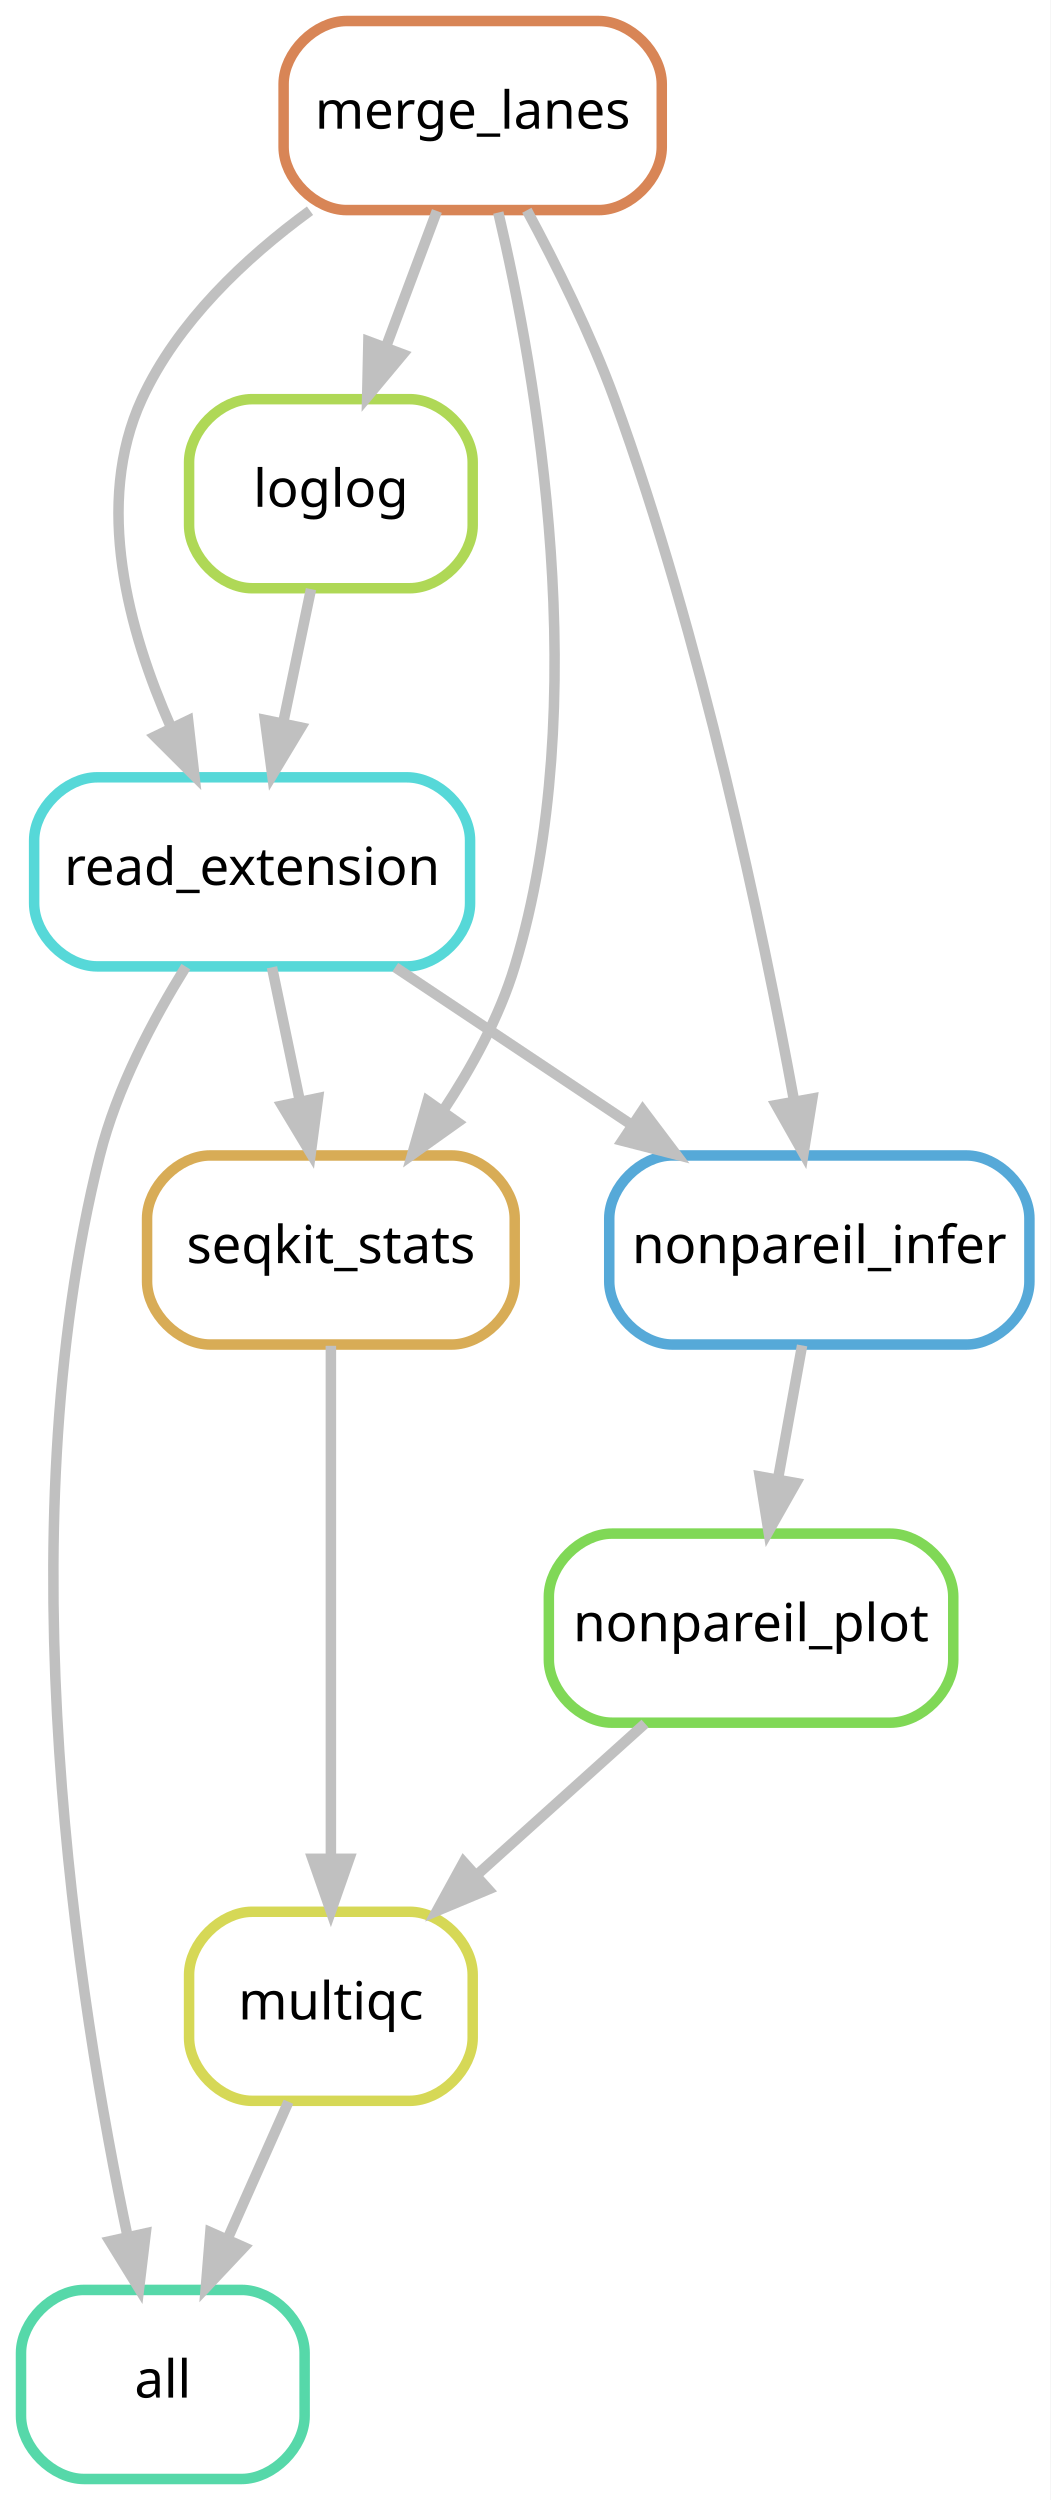
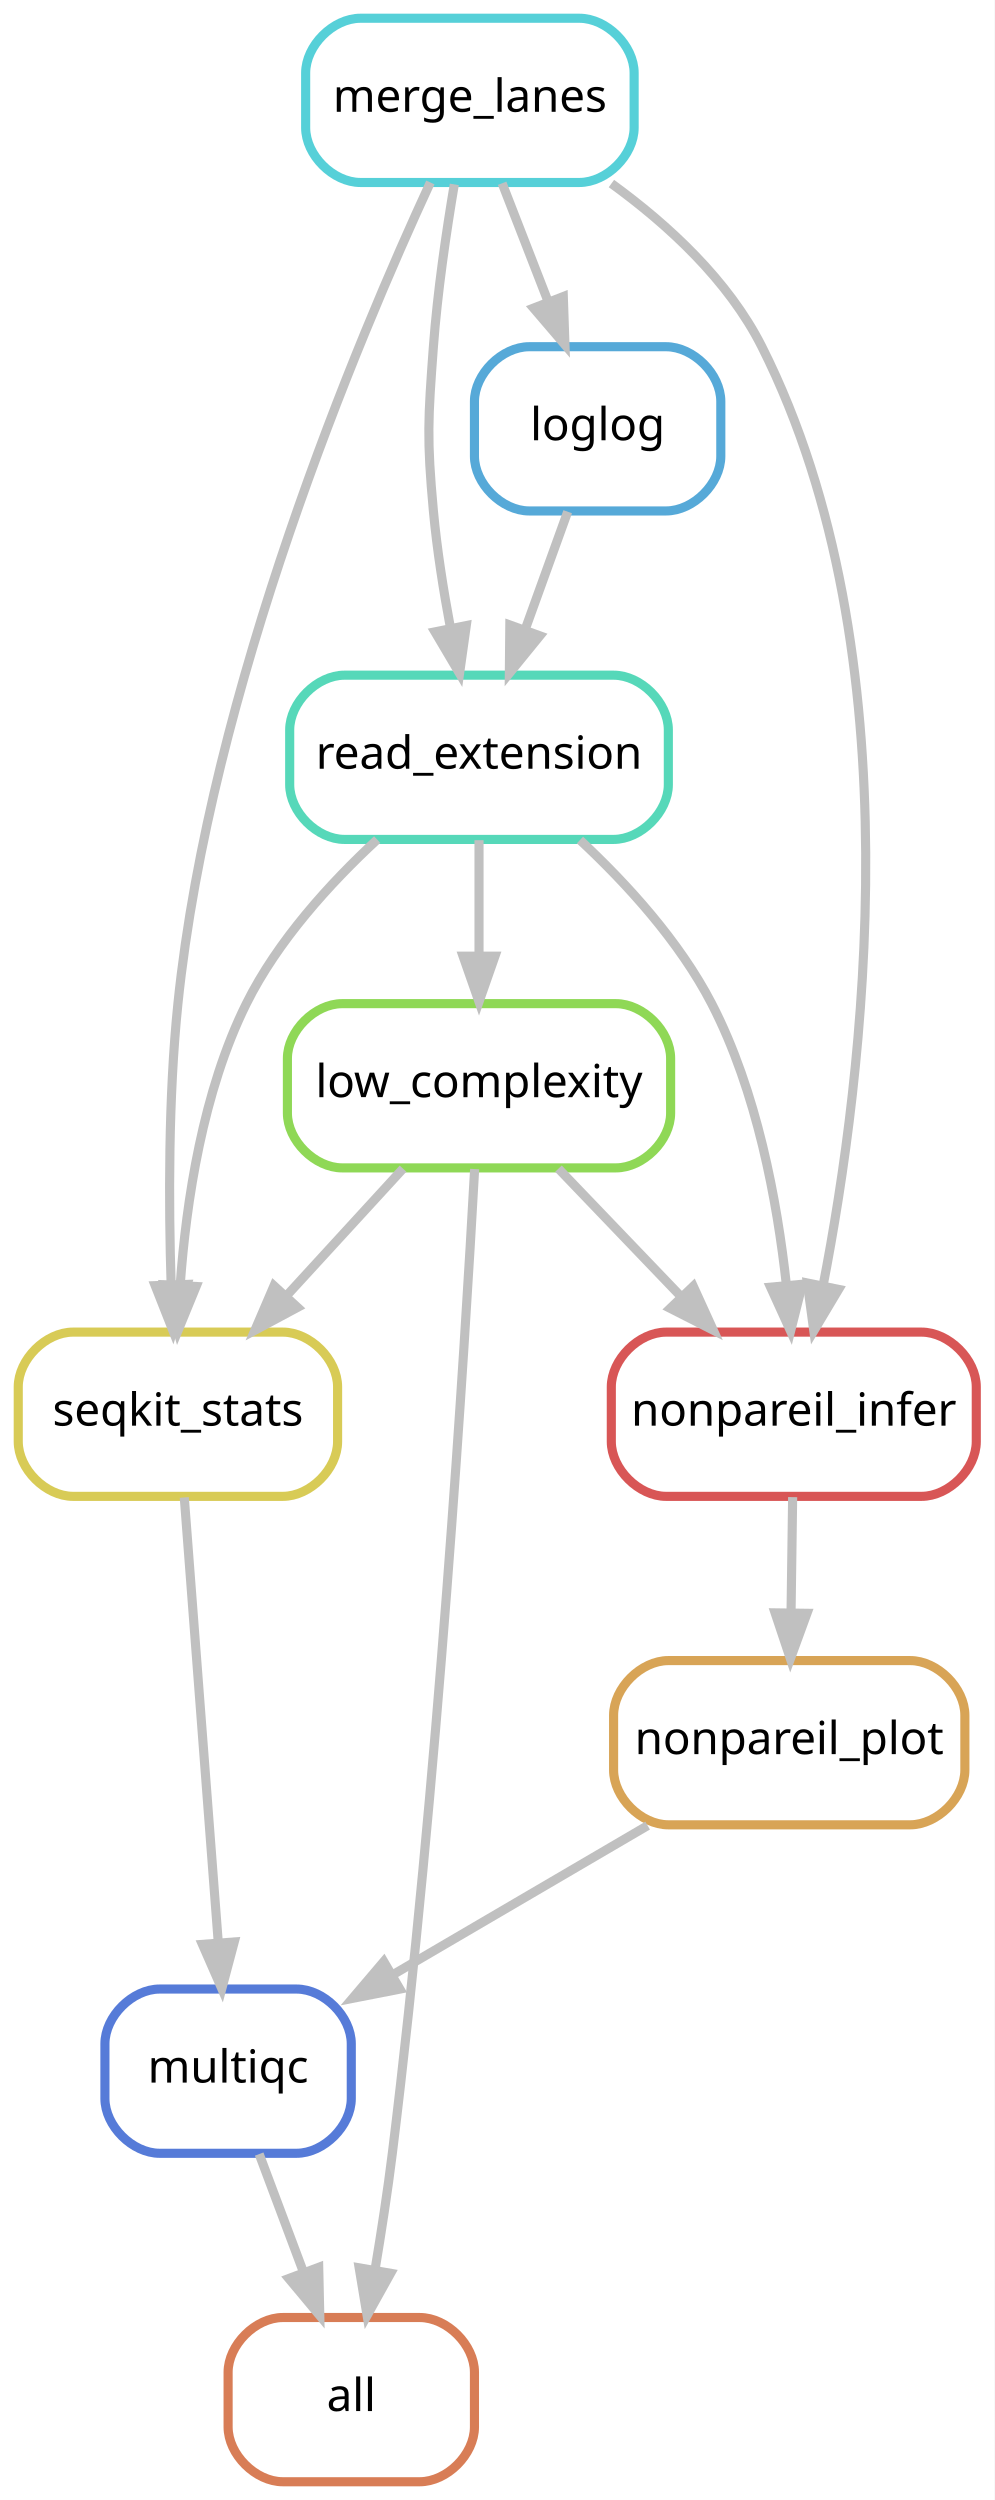
- <svg xmlns="http://www.w3.org/2000/svg" width="200pt" height="476pt" viewBox="0.00 0.00 200.00 476.00">
-   <g id="graph0" class="graph" transform="scale(1 1) rotate(0) translate(4 472)">
-     <polygon fill="#ffffff" stroke="transparent" points="-4,4 -4,-472 196,-472 196,4 -4,4" />
+ <svg xmlns="http://www.w3.org/2000/svg" width="218pt" height="548pt" viewBox="0.00 0.00 218.00 548.00">
+   <g id="graph0" class="graph" transform="scale(1 1) rotate(0) translate(4 544)">
+     <polygon fill="#ffffff" stroke="transparent" points="-4,4 -4,-544 214,-544 214,4 -4,4" />
    <g id="node1" class="node">
-       <path fill="none" stroke="#56d8a9" stroke-width="2" d="M42,-36C42,-36 12,-36 12,-36 6,-36 0,-30 0,-24 0,-24 0,-12 0,-12 0,-6 6,0 12,0 12,0 42,0 42,0 48,0 54,-6 54,-12 54,-12 54,-24 54,-24 54,-30 48,-36 42,-36" />
-       <text text-anchor="middle" x="27" y="-15.5" font-family="sans" font-size="10.00" fill="#000000">all</text>
+       <path fill="none" stroke="#d87d56" stroke-width="2" d="M88,-36C88,-36 58,-36 58,-36 52,-36 46,-30 46,-24 46,-24 46,-12 46,-12 46,-6 52,0 58,0 58,0 88,0 88,0 94,0 100,-6 100,-12 100,-12 100,-24 100,-24 100,-30 94,-36 88,-36" />
+       <text text-anchor="middle" x="73" y="-15.5" font-family="sans" font-size="10.00" fill="#000000">all</text>
    </g>
    <g id="node2" class="node">
-       <path fill="none" stroke="#d6d856" stroke-width="2" d="M74,-108C74,-108 44,-108 44,-108 38,-108 32,-102 32,-96 32,-96 32,-84 32,-84 32,-78 38,-72 44,-72 44,-72 74,-72 74,-72 80,-72 86,-78 86,-84 86,-84 86,-96 86,-96 86,-102 80,-108 74,-108" />
-       <text text-anchor="middle" x="59" y="-87.5" font-family="sans" font-size="10.00" fill="#000000">multiqc</text>
+       <path fill="none" stroke="#567bd8" stroke-width="2" d="M61,-108C61,-108 31,-108 31,-108 25,-108 19,-102 19,-96 19,-96 19,-84 19,-84 19,-78 25,-72 31,-72 31,-72 61,-72 61,-72 67,-72 73,-78 73,-84 73,-84 73,-96 73,-96 73,-102 67,-108 61,-108" />
+       <text text-anchor="middle" x="46" y="-87.5" font-family="sans" font-size="10.00" fill="#000000">multiqc</text>
+     </g>
+     <g id="edge2" class="edge">
+       <path fill="none" stroke="#c0c0c0" stroke-width="2" d="M52.813,-71.831C55.764,-63.962 59.286,-54.571 62.555,-45.853" />
+       <polygon fill="#c0c0c0" stroke="#c0c0c0" stroke-width="2" points="65.861,-47.005 66.095,-36.413 59.307,-44.548 65.861,-47.005" />
+     </g>
+     <g id="node3" class="node">
+       <path fill="none" stroke="#d8cb56" stroke-width="2" d="M58,-252C58,-252 12,-252 12,-252 6,-252 0,-246 0,-240 0,-240 0,-228 0,-228 0,-222 6,-216 12,-216 12,-216 58,-216 58,-216 64,-216 70,-222 70,-228 70,-228 70,-240 70,-240 70,-246 64,-252 58,-252" />
+       <text text-anchor="middle" x="35" y="-231.5" font-family="sans" font-size="10.00" fill="#000000">seqkit_stats</text>
+     </g>
+     <g id="edge4" class="edge">
+       <path fill="none" stroke="#c0c0c0" stroke-width="2" d="M36.393,-215.762C38.269,-191.201 41.627,-147.247 43.834,-118.354" />
+       <polygon fill="#c0c0c0" stroke="#c0c0c0" stroke-width="2" points="47.346,-118.327 44.618,-108.09 40.367,-117.794 47.346,-118.327" />
+     </g>
+     <g id="node4" class="node">
+       <path fill="none" stroke="#56d0d8" stroke-width="2" d="M123,-540C123,-540 75,-540 75,-540 69,-540 63,-534 63,-528 63,-528 63,-516 63,-516 63,-510 69,-504 75,-504 75,-504 123,-504 123,-504 129,-504 135,-510 135,-516 135,-516 135,-528 135,-528 135,-534 129,-540 123,-540" />
+       <text text-anchor="middle" x="99" y="-519.5" font-family="sans" font-size="10.00" fill="#000000">merge_lanes</text>
+     </g>
+     <g id="edge5" class="edge">
+       <path fill="none" stroke="#c0c0c0" stroke-width="2" d="M90.333,-503.999C74.555,-469.873 42.111,-392.997 35,-324 32.881,-303.438 32.952,-280.093 33.516,-262.333" />
+       <polygon fill="#c0c0c0" stroke="#c0c0c0" stroke-width="2" points="37.013,-262.456 33.903,-252.328 30.018,-262.185 37.013,-262.456" />
+     </g>
+     <g id="node6" class="node">
+       <path fill="none" stroke="#d85656" stroke-width="2" d="M198,-252C198,-252 142,-252 142,-252 136,-252 130,-246 130,-240 130,-240 130,-228 130,-228 130,-222 136,-216 142,-216 142,-216 198,-216 198,-216 204,-216 210,-222 210,-228 210,-228 210,-240 210,-240 210,-246 204,-252 198,-252" />
+       <text text-anchor="middle" x="170" y="-231.5" font-family="sans" font-size="10.00" fill="#000000">nonpareil_infer</text>
+     </g>
+     <g id="edge9" class="edge">
+       <path fill="none" stroke="#c0c0c0" stroke-width="2" d="M130.022,-503.77C142.517,-494.699 155.681,-482.545 163,-468 196.896,-400.635 185.334,-307.995 176.403,-262.107" />
+       <polygon fill="#c0c0c0" stroke="#c0c0c0" stroke-width="2" points="179.823,-261.363 174.387,-252.269 172.966,-262.768 179.823,-261.363" />
+     </g>
+     <g id="node7" class="node">
+       <path fill="none" stroke="#56d8b9" stroke-width="2" d="M130.5,-396C130.5,-396 71.5,-396 71.5,-396 65.5,-396 59.5,-390 59.5,-384 59.5,-384 59.5,-372 59.5,-372 59.5,-366 65.5,-360 71.5,-360 71.5,-360 130.5,-360 130.5,-360 136.5,-360 142.5,-366 142.5,-372 142.5,-372 142.5,-384 142.5,-384 142.5,-390 136.5,-396 130.5,-396" />
+       <text text-anchor="middle" x="101" y="-375.5" font-family="sans" font-size="10.00" fill="#000000">read_extension</text>
+     </g>
+     <g id="edge12" class="edge">
+       <path fill="none" stroke="#c0c0c0" stroke-width="2" d="M95.585,-503.58C93.829,-493.177 91.877,-479.909 91,-468 89.824,-452.043 89.537,-447.933 91,-432 91.772,-423.589 93.208,-414.532 94.755,-406.284" />
+       <polygon fill="#c0c0c0" stroke="#c0c0c0" stroke-width="2" points="98.207,-406.87 96.733,-396.378 91.342,-405.499 98.207,-406.87" />
+     </g>
+     <g id="node8" class="node">
+       <path fill="none" stroke="#56a9d8" stroke-width="2" d="M142,-468C142,-468 112,-468 112,-468 106,-468 100,-462 100,-456 100,-456 100,-444 100,-444 100,-438 106,-432 112,-432 112,-432 142,-432 142,-432 148,-432 154,-438 154,-444 154,-444 154,-456 154,-456 154,-462 148,-468 142,-468" />
+       <text text-anchor="middle" x="127" y="-447.5" font-family="sans" font-size="10.00" fill="#000000">loglog</text>
+     </g>
+     <g id="edge14" class="edge">
+       <path fill="none" stroke="#c0c0c0" stroke-width="2" d="M106.066,-503.831C109.126,-495.962 112.778,-486.571 116.168,-477.853" />
+       <polygon fill="#c0c0c0" stroke="#c0c0c0" stroke-width="2" points="119.477,-479.002 119.839,-468.413 112.953,-476.465 119.477,-479.002" />
+     </g>
+     <g id="node5" class="node">
+       <path fill="none" stroke="#d8a456" stroke-width="2" d="M195.5,-180C195.5,-180 142.5,-180 142.5,-180 136.5,-180 130.5,-174 130.5,-168 130.5,-168 130.5,-156 130.5,-156 130.5,-150 136.5,-144 142.5,-144 142.5,-144 195.5,-144 195.5,-144 201.5,-144 207.5,-150 207.5,-156 207.5,-156 207.5,-168 207.5,-168 207.5,-174 201.5,-180 195.5,-180" />
+       <text text-anchor="middle" x="169" y="-159.5" font-family="sans" font-size="10.00" fill="#000000">nonpareil_plot</text>
+     </g>
+     <g id="edge3" class="edge">
+       <path fill="none" stroke="#c0c0c0" stroke-width="2" d="M137.962,-143.831C120.993,-133.898 99.885,-121.542 82.172,-111.174" />
+       <polygon fill="#c0c0c0" stroke="#c0c0c0" stroke-width="2" points="83.658,-107.988 73.26,-105.957 80.121,-114.029 83.658,-107.988" />
+     </g>
+     <g id="edge8" class="edge">
+       <path fill="none" stroke="#c0c0c0" stroke-width="2" d="M169.748,-215.831C169.641,-208.131 169.513,-198.974 169.395,-190.417" />
+       <polygon fill="#c0c0c0" stroke="#c0c0c0" stroke-width="2" points="172.894,-190.364 169.256,-180.413 165.895,-190.461 172.894,-190.364" />
+     </g>
+     <g id="edge7" class="edge">
+       <path fill="none" stroke="#c0c0c0" stroke-width="2" d="M78.68,-359.965C68.326,-350.378 56.826,-337.743 50,-324 40.458,-304.788 36.813,-280.717 35.498,-262.304" />
+       <polygon fill="#c0c0c0" stroke="#c0c0c0" stroke-width="2" points="38.986,-261.998 34.965,-252.196 31.996,-262.366 38.986,-261.998" />
+     </g>
+     <g id="edge11" class="edge">
+       <path fill="none" stroke="#c0c0c0" stroke-width="2" d="M123.13,-359.869C133.438,-350.258 144.953,-337.632 152,-324 161.909,-304.831 166.372,-280.758 168.377,-262.333" />
+       <polygon fill="#c0c0c0" stroke="#c0c0c0" stroke-width="2" points="171.877,-262.493 169.296,-252.217 164.906,-261.859 171.877,-262.493" />
+     </g>
+     <g id="node9" class="node">
+       <path fill="none" stroke="#8fd856" stroke-width="2" d="M131,-324C131,-324 71,-324 71,-324 65,-324 59,-318 59,-312 59,-312 59,-300 59,-300 59,-294 65,-288 71,-288 71,-288 131,-288 131,-288 137,-288 143,-294 143,-300 143,-300 143,-312 143,-312 143,-318 137,-324 131,-324" />
+       <text text-anchor="middle" x="101" y="-303.5" font-family="sans" font-size="10.00" fill="#000000">low_complexity</text>
+     </g>
+     <g id="edge15" class="edge">
+       <path fill="none" stroke="#c0c0c0" stroke-width="2" d="M101,-359.831C101,-352.131 101,-342.974 101,-334.417" />
+       <polygon fill="#c0c0c0" stroke="#c0c0c0" stroke-width="2" points="104.5,-334.413 101,-324.413 97.5,-334.413 104.5,-334.413" />
+     </g>
+     <g id="edge13" class="edge">
+       <path fill="none" stroke="#c0c0c0" stroke-width="2" d="M120.439,-431.831C117.597,-423.962 114.206,-414.571 111.058,-405.853" />
+       <polygon fill="#c0c0c0" stroke="#c0c0c0" stroke-width="2" points="114.338,-404.63 107.649,-396.413 107.754,-407.008 114.338,-404.63" />
    </g>
    <g id="edge1" class="edge">
-       <path fill="none" stroke="#c0c0c0" stroke-width="2" d="M50.925,-71.831C47.39,-63.877 43.164,-54.369 39.254,-45.572" />
-       <polygon fill="#c0c0c0" stroke="#c0c0c0" stroke-width="2" points="42.444,-44.13 35.184,-36.413 36.047,-46.973 42.444,-44.13" />
-     </g>
-     <g id="node3" class="node">
-       <path fill="none" stroke="#d8ac56" stroke-width="2" d="M82,-252C82,-252 36,-252 36,-252 30,-252 24,-246 24,-240 24,-240 24,-228 24,-228 24,-222 30,-216 36,-216 36,-216 82,-216 82,-216 88,-216 94,-222 94,-228 94,-228 94,-240 94,-240 94,-246 88,-252 82,-252" />
-       <text text-anchor="middle" x="59" y="-231.5" font-family="sans" font-size="10.00" fill="#000000">seqkit_stats</text>
-     </g>
-     <g id="edge4" class="edge">
-       <path fill="none" stroke="#c0c0c0" stroke-width="2" d="M59,-215.762C59,-191.201 59,-147.247 59,-118.354" />
-       <polygon fill="#c0c0c0" stroke="#c0c0c0" stroke-width="2" points="62.5,-118.09 59,-108.09 55.5,-118.09 62.5,-118.09" />
-     </g>
-     <g id="node4" class="node">
-       <path fill="none" stroke="#d88556" stroke-width="2" d="M110,-468C110,-468 62,-468 62,-468 56,-468 50,-462 50,-456 50,-456 50,-444 50,-444 50,-438 56,-432 62,-432 62,-432 110,-432 110,-432 116,-432 122,-438 122,-444 122,-444 122,-456 122,-456 122,-462 116,-468 110,-468" />
-       <text text-anchor="middle" x="86" y="-447.5" font-family="sans" font-size="10.00" fill="#000000">merge_lanes</text>
-     </g>
-     <g id="edge5" class="edge">
-       <path fill="none" stroke="#c0c0c0" stroke-width="2" d="M90.877,-431.529C98.09,-400.929 109.202,-338.122 94,-288 91.064,-278.32 85.826,-268.731 80.282,-260.382" />
-       <polygon fill="#c0c0c0" stroke="#c0c0c0" stroke-width="2" points="83.11,-258.319 74.478,-252.176 77.396,-262.361 83.11,-258.319" />
-     </g>
-     <g id="node6" class="node">
-       <path fill="none" stroke="#56a9d8" stroke-width="2" d="M180,-252C180,-252 124,-252 124,-252 118,-252 112,-246 112,-240 112,-240 112,-228 112,-228 112,-222 118,-216 124,-216 124,-216 180,-216 180,-216 186,-216 192,-222 192,-228 192,-228 192,-240 192,-240 192,-246 186,-252 180,-252" />
-       <text text-anchor="middle" x="152" y="-231.5" font-family="sans" font-size="10.00" fill="#000000">nonpareil_infer</text>
-     </g>
-     <g id="edge8" class="edge">
-       <path fill="none" stroke="#c0c0c0" stroke-width="2" d="M96.314,-431.965C101.861,-421.682 108.472,-408.406 113,-396 129.574,-350.588 141.128,-295.433 147.154,-262.606" />
-       <polygon fill="#c0c0c0" stroke="#c0c0c0" stroke-width="2" points="150.668,-262.836 148.985,-252.376 143.778,-261.603 150.668,-262.836" />
-     </g>
-     <g id="node7" class="node">
-       <path fill="none" stroke="#56d8d8" stroke-width="2" d="M73.5,-324C73.5,-324 14.5,-324 14.5,-324 8.5,-324 2.5,-318 2.5,-312 2.5,-312 2.5,-300 2.5,-300 2.5,-294 8.5,-288 14.5,-288 14.5,-288 73.5,-288 73.5,-288 79.5,-288 85.5,-294 85.5,-300 85.5,-300 85.5,-312 85.5,-312 85.5,-318 79.5,-324 73.5,-324" />
-       <text text-anchor="middle" x="44" y="-303.5" font-family="sans" font-size="10.00" fill="#000000">read_extension</text>
-     </g>
-     <g id="edge11" class="edge">
-       <path fill="none" stroke="#c0c0c0" stroke-width="2" d="M55.024,-431.878C42.643,-422.826 29.742,-410.658 23,-396 13.85,-376.107 20.424,-351.846 28.557,-333.528" />
-       <polygon fill="#c0c0c0" stroke="#c0c0c0" stroke-width="2" points="31.822,-334.815 33.011,-324.288 25.516,-331.776 31.822,-334.815" />
-     </g>
-     <g id="node8" class="node">
-       <path fill="none" stroke="#afd856" stroke-width="2" d="M74,-396C74,-396 44,-396 44,-396 38,-396 32,-390 32,-384 32,-384 32,-372 32,-372 32,-366 38,-360 44,-360 44,-360 74,-360 74,-360 80,-360 86,-366 86,-372 86,-372 86,-384 86,-384 86,-390 80,-396 74,-396" />
-       <text text-anchor="middle" x="59" y="-375.5" font-family="sans" font-size="10.00" fill="#000000">loglog</text>
-     </g>
-     <g id="edge12" class="edge">
-       <path fill="none" stroke="#c0c0c0" stroke-width="2" d="M79.187,-431.831C76.236,-423.962 72.714,-414.571 69.445,-405.853" />
-       <polygon fill="#c0c0c0" stroke="#c0c0c0" stroke-width="2" points="72.693,-404.548 65.905,-396.413 66.139,-407.005 72.693,-404.548" />
-     </g>
-     <g id="node5" class="node">
-       <path fill="none" stroke="#80d856" stroke-width="2" d="M165.5,-180C165.5,-180 112.5,-180 112.5,-180 106.5,-180 100.5,-174 100.5,-168 100.5,-168 100.5,-156 100.5,-156 100.5,-150 106.5,-144 112.5,-144 112.5,-144 165.5,-144 165.5,-144 171.5,-144 177.5,-150 177.5,-156 177.5,-156 177.5,-168 177.5,-168 177.5,-174 171.5,-180 165.5,-180" />
-       <text text-anchor="middle" x="139" y="-159.5" font-family="sans" font-size="10.00" fill="#000000">nonpareil_plot</text>
-     </g>
-     <g id="edge3" class="edge">
-       <path fill="none" stroke="#c0c0c0" stroke-width="2" d="M118.813,-143.831C109.149,-135.134 97.42,-124.578 86.918,-115.126" />
-       <polygon fill="#c0c0c0" stroke="#c0c0c0" stroke-width="2" points="88.955,-112.251 79.181,-108.163 84.272,-117.454 88.955,-112.251" />
-     </g>
-     <g id="edge7" class="edge">
-       <path fill="none" stroke="#c0c0c0" stroke-width="2" d="M148.72,-215.831C147.329,-208.131 145.676,-198.974 144.131,-190.417" />
-       <polygon fill="#c0c0c0" stroke="#c0c0c0" stroke-width="2" points="147.546,-189.632 142.325,-180.413 140.657,-190.876 147.546,-189.632" />
-     </g>
-     <g id="edge2" class="edge">
-       <path fill="none" stroke="#c0c0c0" stroke-width="2" d="M31.388,-287.942C25.123,-277.866 18.219,-264.797 15,-252 -3.235,-179.505 10.893,-90.51 20.318,-46.061" />
-       <polygon fill="#c0c0c0" stroke="#c0c0c0" stroke-width="2" points="23.743,-46.779 22.475,-36.261 16.907,-45.275 23.743,-46.779" />
+       <path fill="none" stroke="#c0c0c0" stroke-width="2" d="M100.042,-287.742C97.856,-248.272 91.908,-152.092 82,-72 80.966,-63.644 79.57,-54.604 78.186,-46.354" />
+       <polygon fill="#c0c0c0" stroke="#c0c0c0" stroke-width="2" points="81.624,-45.694 76.468,-36.438 74.727,-46.889 81.624,-45.694" />
    </g>
    <g id="edge6" class="edge">
-       <path fill="none" stroke="#c0c0c0" stroke-width="2" d="M47.785,-287.831C49.389,-280.131 51.297,-270.974 53.08,-262.417" />
-       <polygon fill="#c0c0c0" stroke="#c0c0c0" stroke-width="2" points="56.551,-262.917 55.164,-252.413 49.698,-261.489 56.551,-262.917" />
-     </g>
-     <g id="edge9" class="edge">
-       <path fill="none" stroke="#c0c0c0" stroke-width="2" d="M71.253,-287.831C84.939,-278.707 101.692,-267.539 116.383,-257.745" />
-       <polygon fill="#c0c0c0" stroke="#c0c0c0" stroke-width="2" points="118.377,-260.622 124.756,-252.163 114.494,-254.798 118.377,-260.622" />
+       <path fill="none" stroke="#c0c0c0" stroke-width="2" d="M84.345,-287.831C76.589,-279.369 67.22,-269.149 58.739,-259.897" />
+       <polygon fill="#c0c0c0" stroke="#c0c0c0" stroke-width="2" points="61.216,-257.42 51.879,-252.413 56.056,-262.15 61.216,-257.42" />
    </g>
    <g id="edge10" class="edge">
-       <path fill="none" stroke="#c0c0c0" stroke-width="2" d="M55.215,-359.831C53.611,-352.131 51.703,-342.974 49.92,-334.417" />
-       <polygon fill="#c0c0c0" stroke="#c0c0c0" stroke-width="2" points="53.302,-333.489 47.836,-324.413 46.449,-334.917 53.302,-333.489" />
+       <path fill="none" stroke="#c0c0c0" stroke-width="2" d="M118.412,-287.831C126.521,-279.369 136.316,-269.149 145.182,-259.897" />
+       <polygon fill="#c0c0c0" stroke="#c0c0c0" stroke-width="2" points="147.962,-262.055 152.354,-252.413 142.908,-257.212 147.962,-262.055" />
    </g>
  </g>
</svg>
